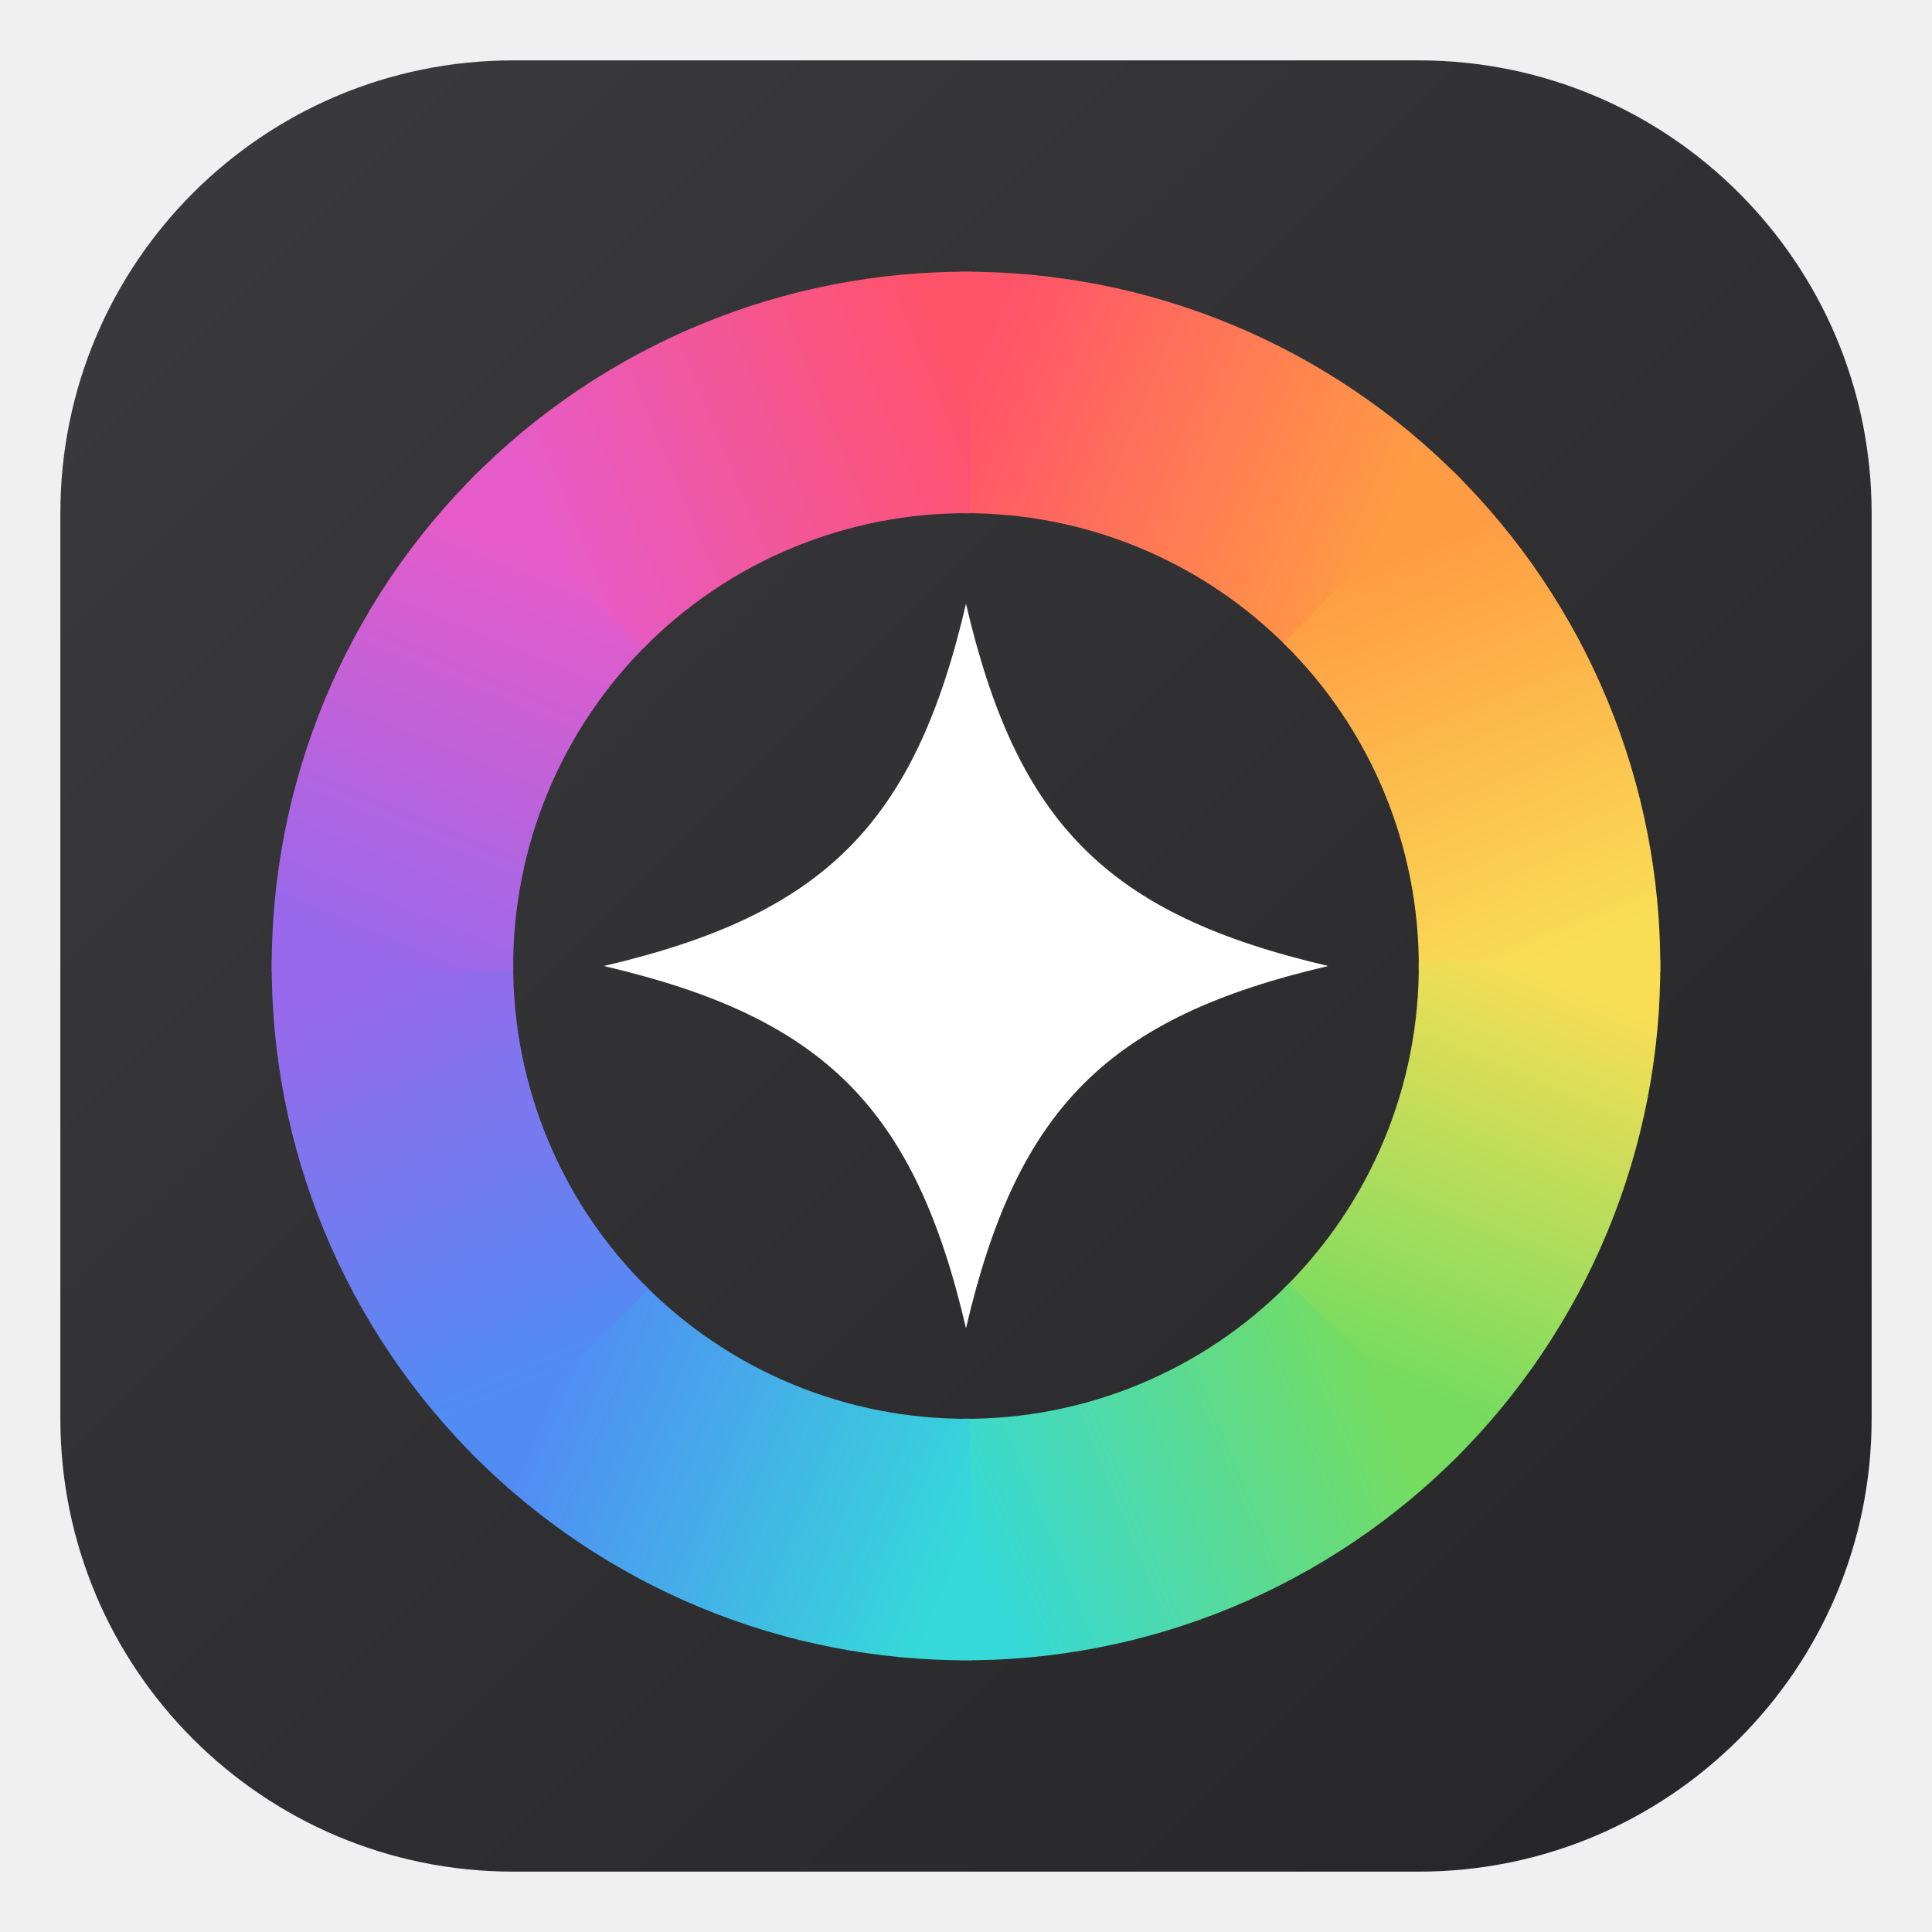
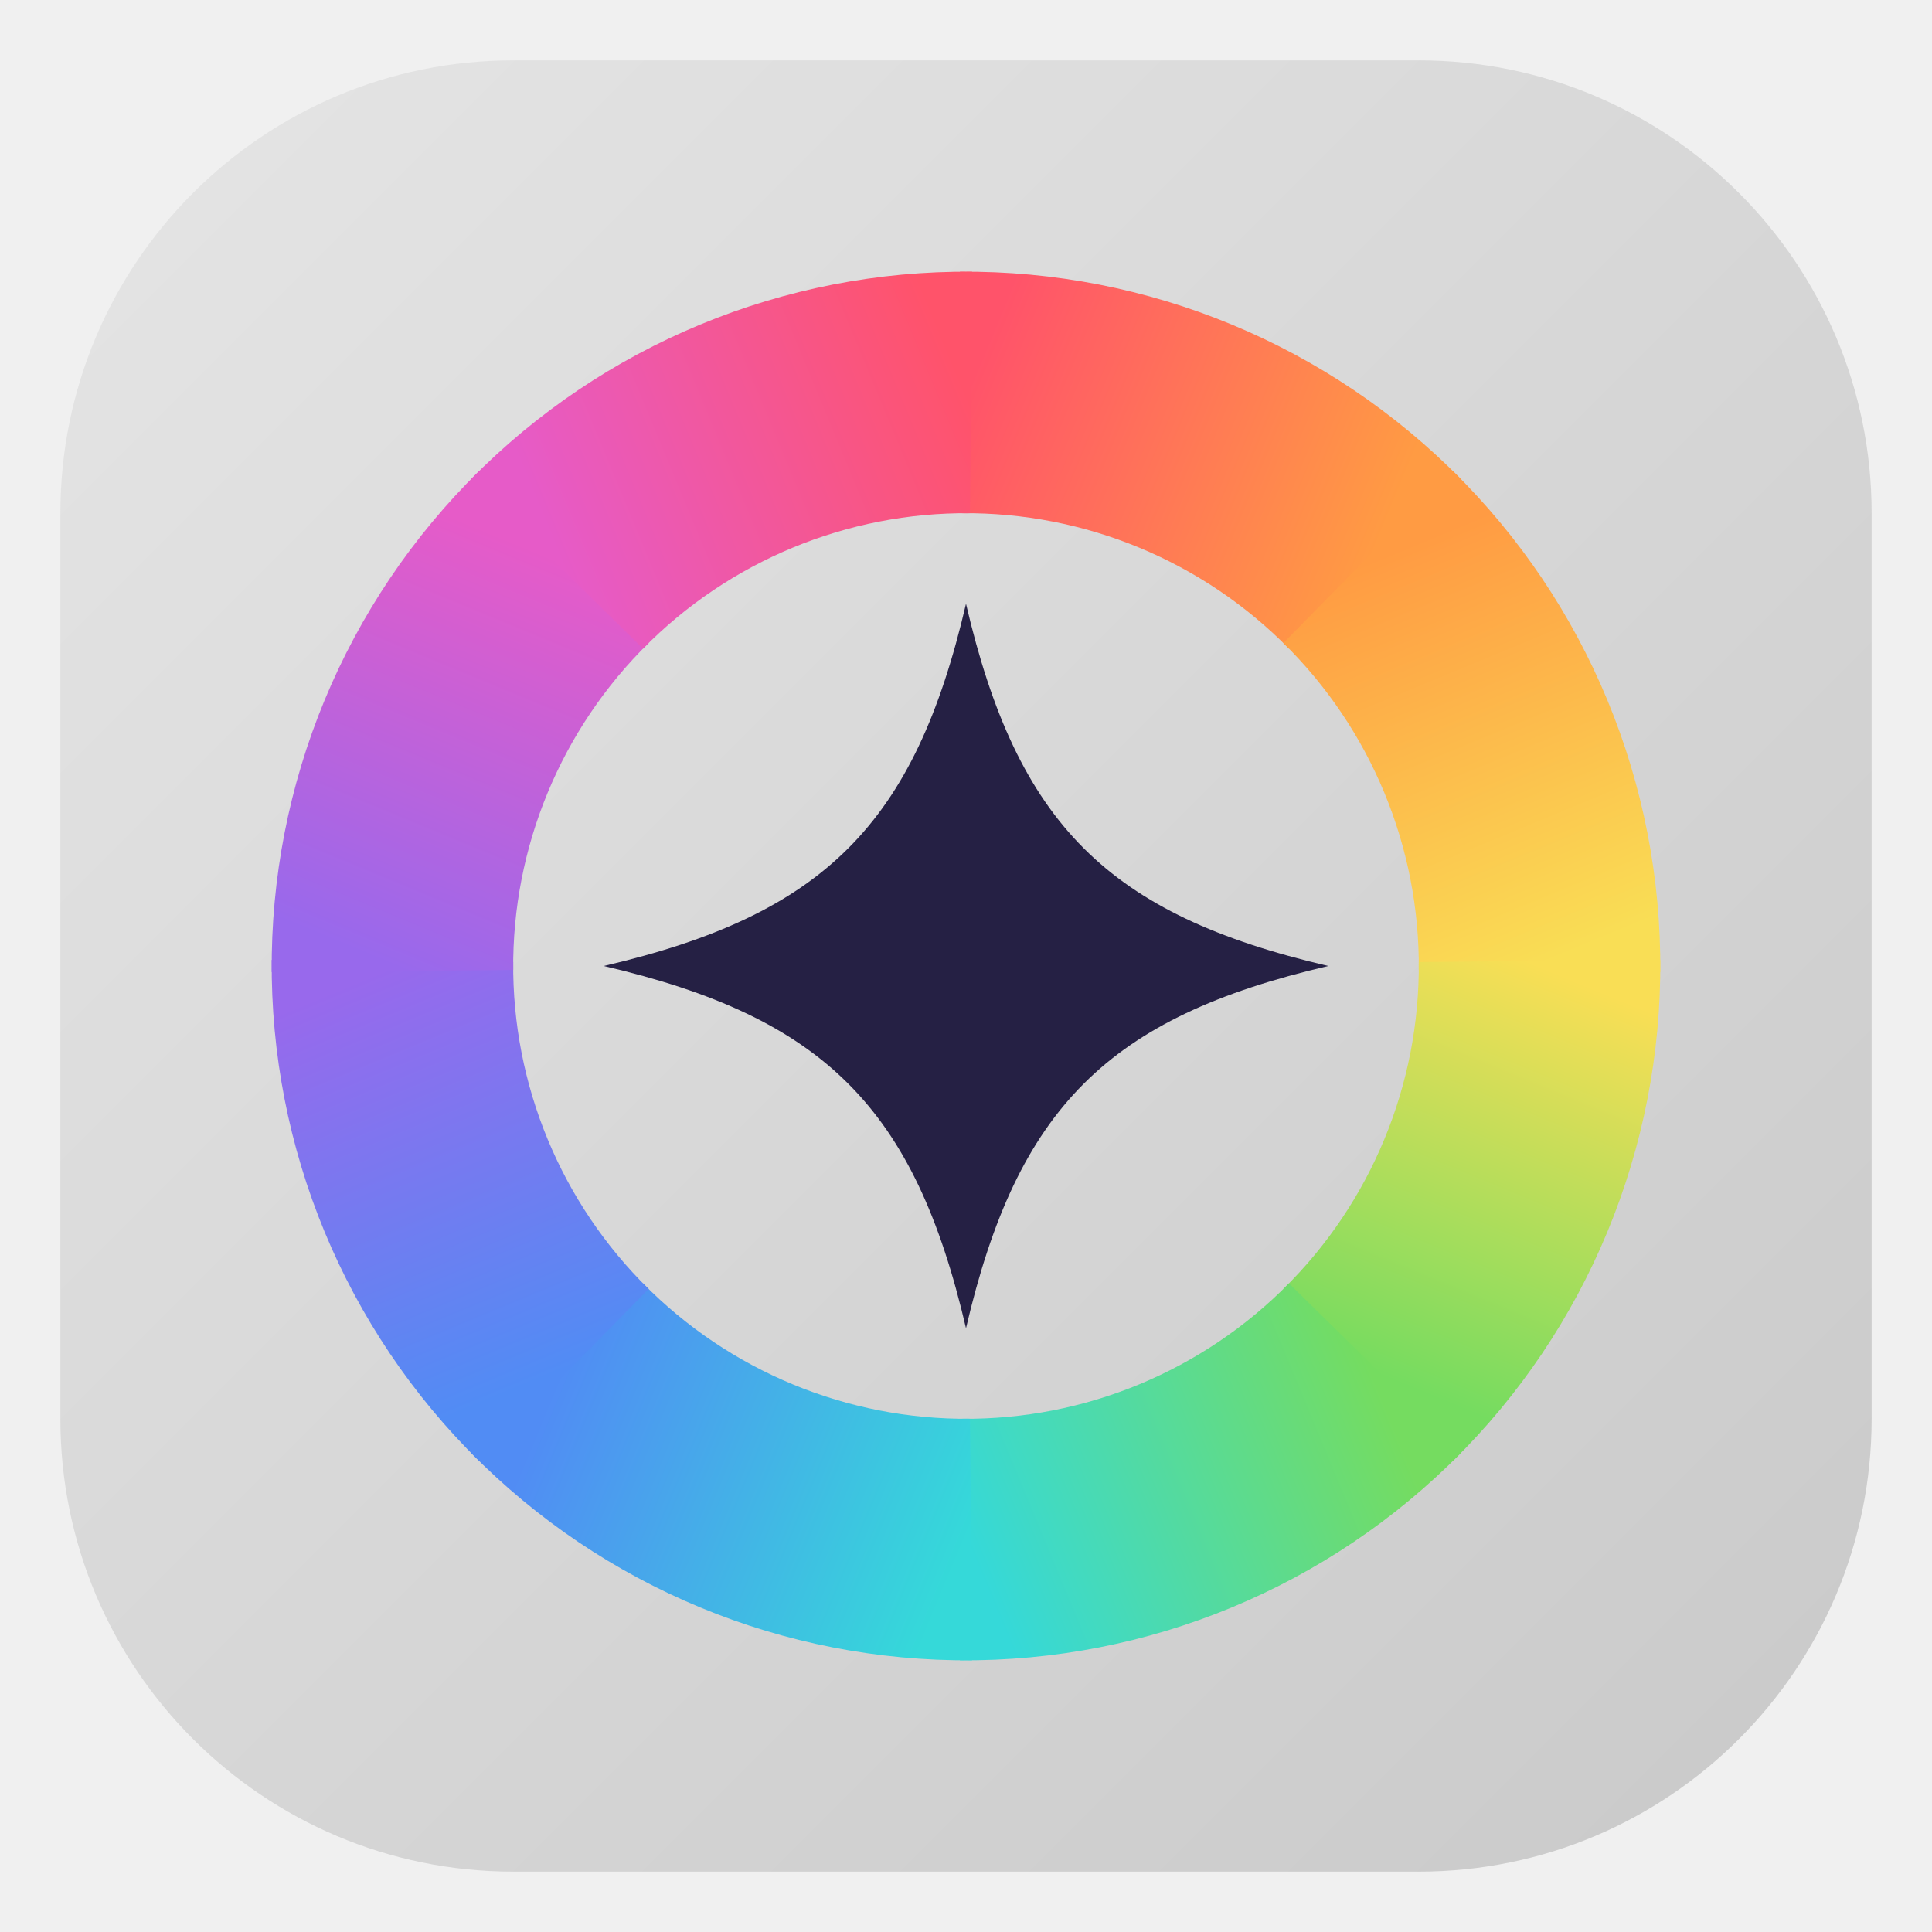
<svg xmlns="http://www.w3.org/2000/svg" viewBox="0 0 64 64">
  <defs>
    <linearGradient id="surface" x1="0" y1="0" x2="1" y2="1">
-       <stop offset="0" stop-color="#3b3b3d" />
-       <stop offset="1" stop-color="#252527" />
+       <stop offset="0" stop-color="#e5e5e5" />
+       <stop offset="1" stop-color="#c9c9c9" />
    </linearGradient>
    <linearGradient id="redOrange" gradientUnits="userSpaceOnUse" x1="32" y1="13" x2="45.435" y2="18.565">
      <stop stop-color="#ff536a" />
      <stop offset="1" stop-color="#ff9b43" />
    </linearGradient>
    <linearGradient id="orangeYellow" gradientUnits="userSpaceOnUse" x1="45.435" y1="18.565" x2="51" y2="32">
      <stop stop-color="#ff9b43" />
      <stop offset="1" stop-color="#f9de55" />
    </linearGradient>
    <linearGradient id="yellowGreen" gradientUnits="userSpaceOnUse" x1="51" y1="32" x2="45.435" y2="45.435">
      <stop stop-color="#f9de55" />
      <stop offset="1" stop-color="#75dc60" />
    </linearGradient>
    <linearGradient id="greenCyan" gradientUnits="userSpaceOnUse" x1="45.435" y1="45.435" x2="32" y2="51">
      <stop stop-color="#75dc60" />
      <stop offset="1" stop-color="#35d9d9" />
    </linearGradient>
    <linearGradient id="cyanBlue" gradientUnits="userSpaceOnUse" x1="32" y1="51" x2="18.565" y2="45.435">
      <stop stop-color="#35d9d9" />
      <stop offset="1" stop-color="#518cf4" />
    </linearGradient>
    <linearGradient id="blueViolet" gradientUnits="userSpaceOnUse" x1="18.565" y1="45.435" x2="13" y2="32">
      <stop stop-color="#518cf4" />
      <stop offset="1" stop-color="#9869ec" />
    </linearGradient>
    <linearGradient id="violetMagenta" gradientUnits="userSpaceOnUse" x1="13" y1="32" x2="18.565" y2="18.565">
      <stop stop-color="#9869ec" />
      <stop offset="1" stop-color="#e65bc8" />
    </linearGradient>
    <linearGradient id="magentaRed" gradientUnits="userSpaceOnUse" x1="18.565" y1="18.565" x2="32" y2="13">
      <stop stop-color="#e65bc8" />
      <stop offset="1" stop-color="#ff536a" />
    </linearGradient>
  </defs>
  <rect x="2" y="2" width="60" height="60" rx="15" fill="url(#surface)" />
  <g fill="none" stroke-width="8">
    <path d="M31.834 13.001 A19 19 0 0 1 45.552 18.683" stroke="url(#redOrange)" />
    <path d="M45.317 18.448 A19 19 0 0 1 50.999 32.166" stroke="url(#orangeYellow)" />
    <path d="M50.999 31.834 A19 19 0 0 1 45.317 45.552" stroke="url(#yellowGreen)" />
    <path d="M45.552 45.317 A19 19 0 0 1 31.834 50.999" stroke="url(#greenCyan)" />
    <path d="M32.166 50.999 A19 19 0 0 1 18.448 45.317" stroke="url(#cyanBlue)" />
    <path d="M18.683 45.552 A19 19 0 0 1 13.001 31.834" stroke="url(#blueViolet)" />
    <path d="M13.001 32.166 A19 19 0 0 1 18.683 18.448" stroke="url(#violetMagenta)" />
    <path d="M18.448 18.683 A19 19 0 0 1 32.166 13.001" stroke="url(#magentaRed)" />
  </g>
-   <path d="M32 20 C33.7 27.3 36.7 30.3 44 32 C36.7 33.7 33.7 36.7 32 44 C30.3 36.7 27.3 33.7 20 32 C27.3 30.3 30.3 27.3 32 20Z" fill="#fff" />
+   <path d="M32 20 C33.7 27.3 36.7 30.3 44 32 C36.7 33.7 33.7 36.7 32 44 C30.3 36.7 27.3 33.7 20 32 C27.3 30.3 30.3 27.3 32 20Z" fill="#252044" />
</svg>
